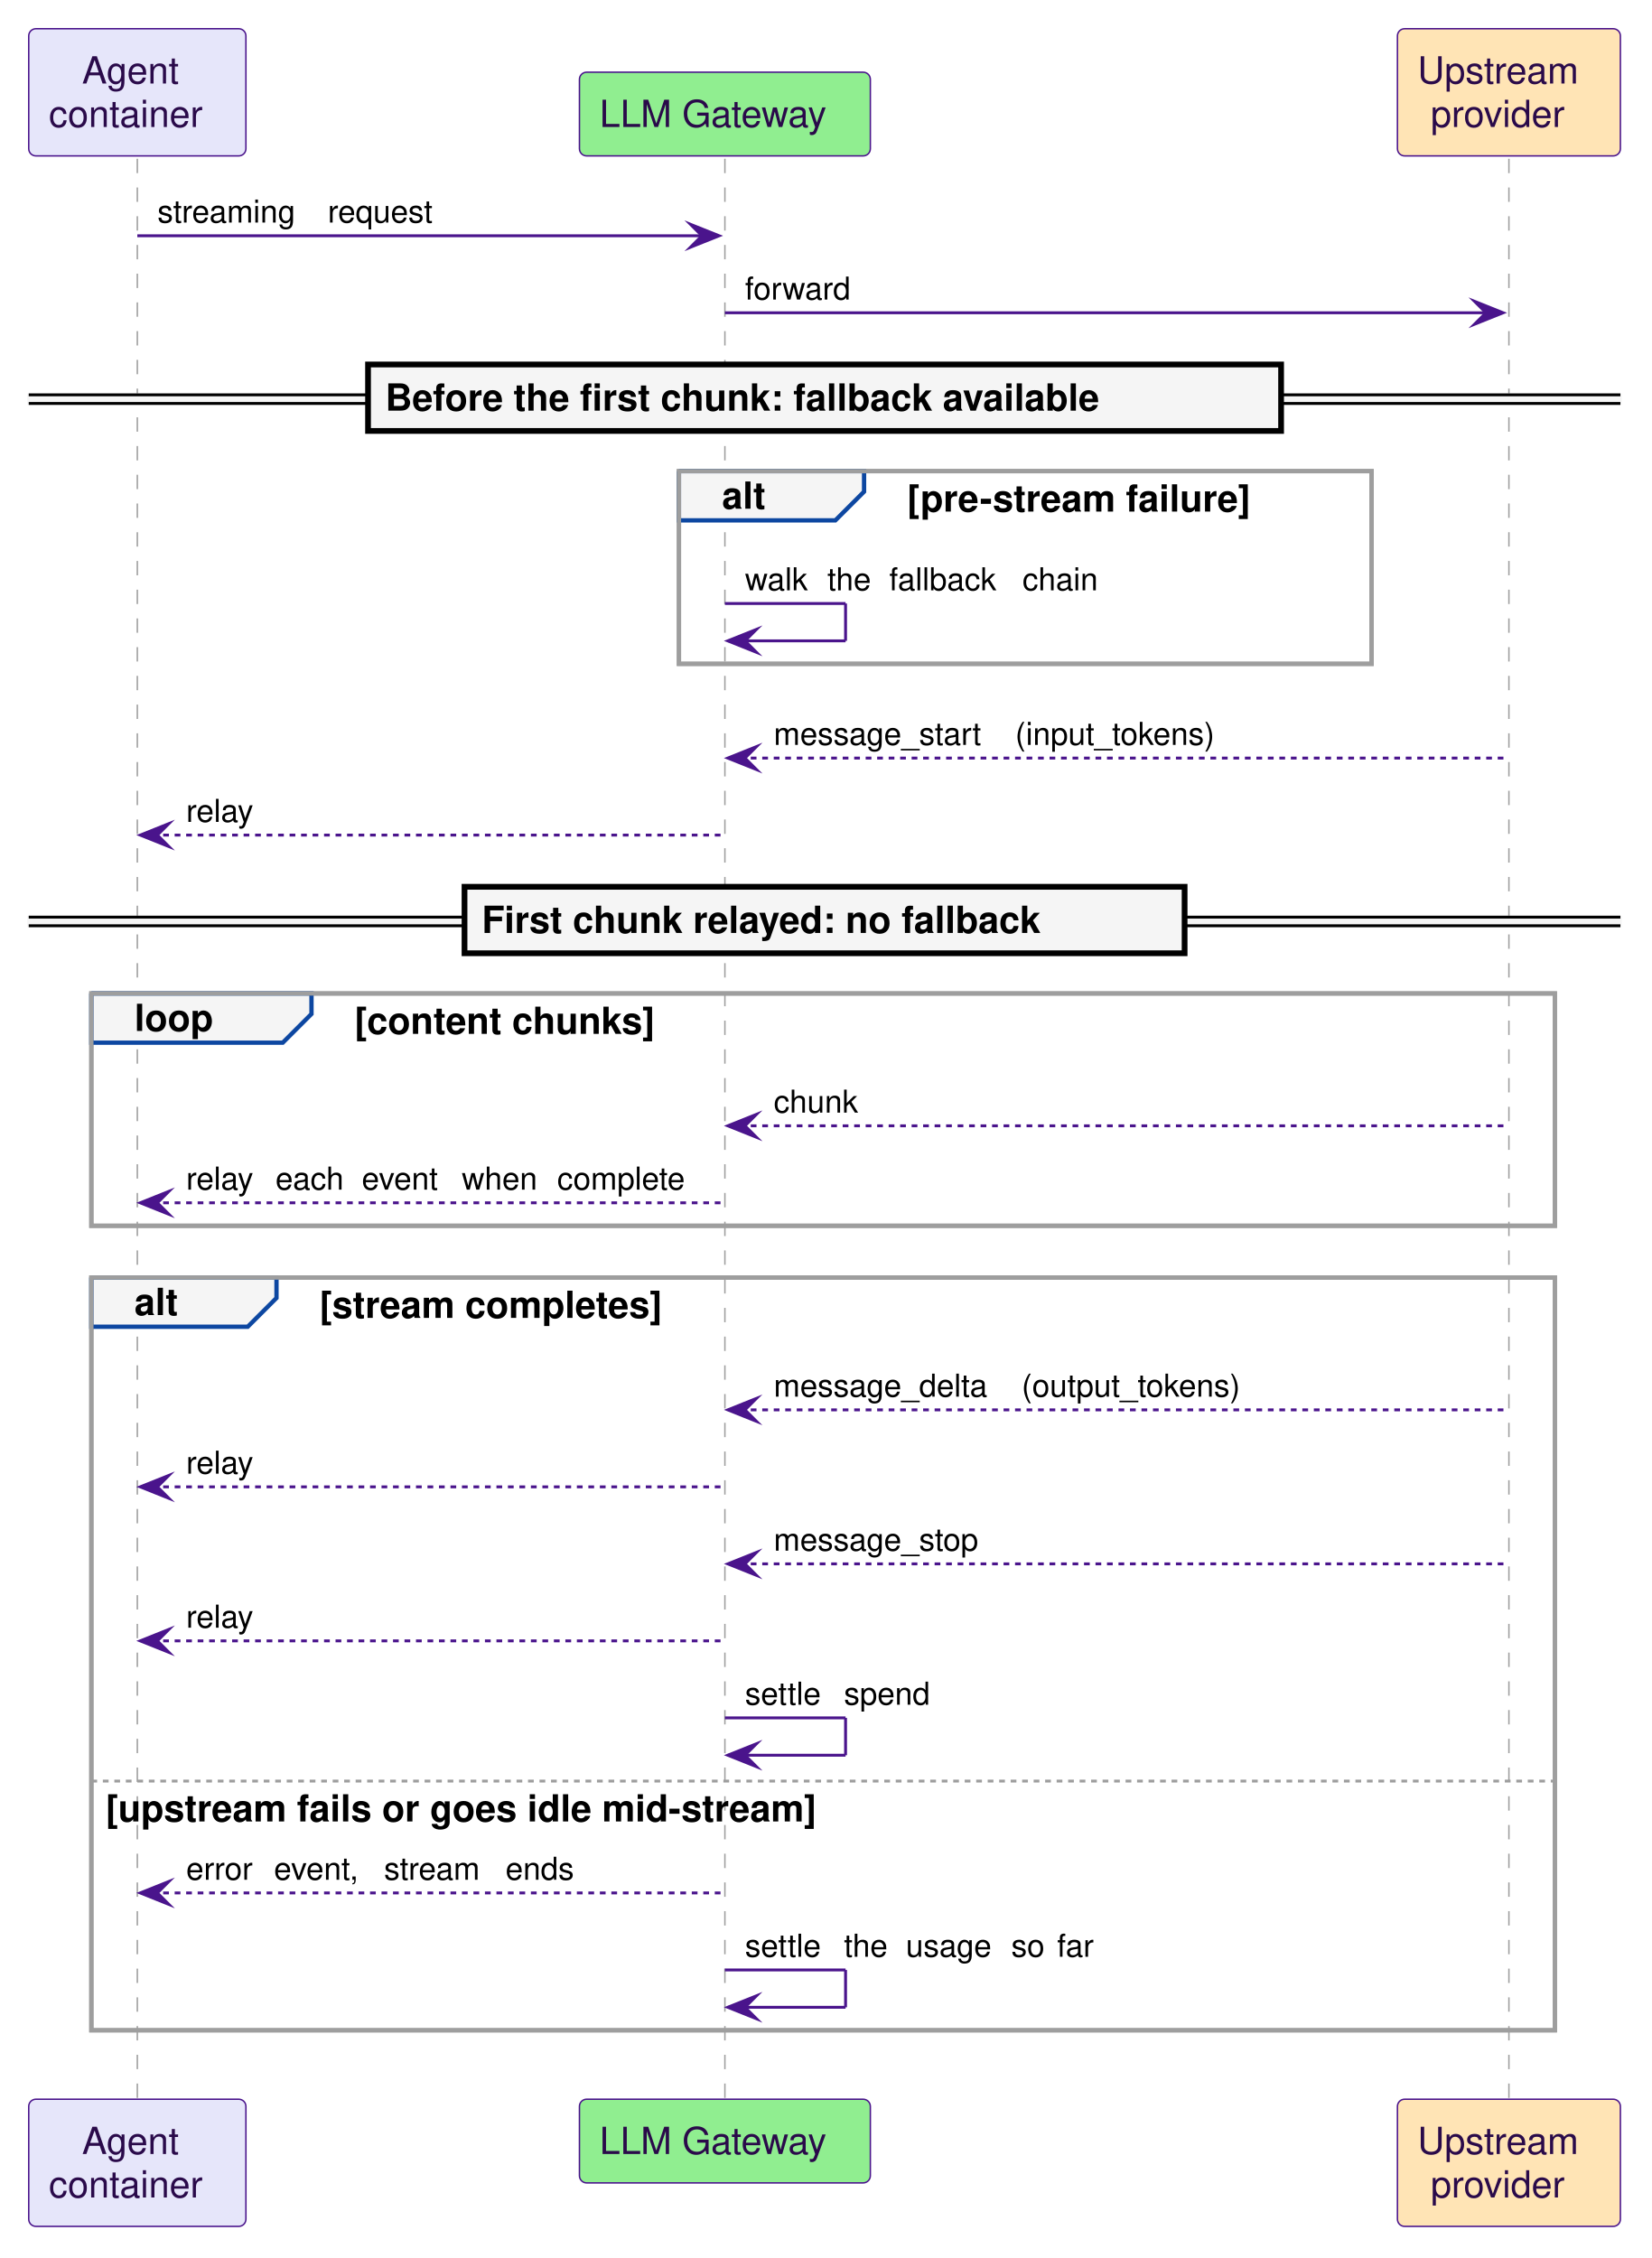
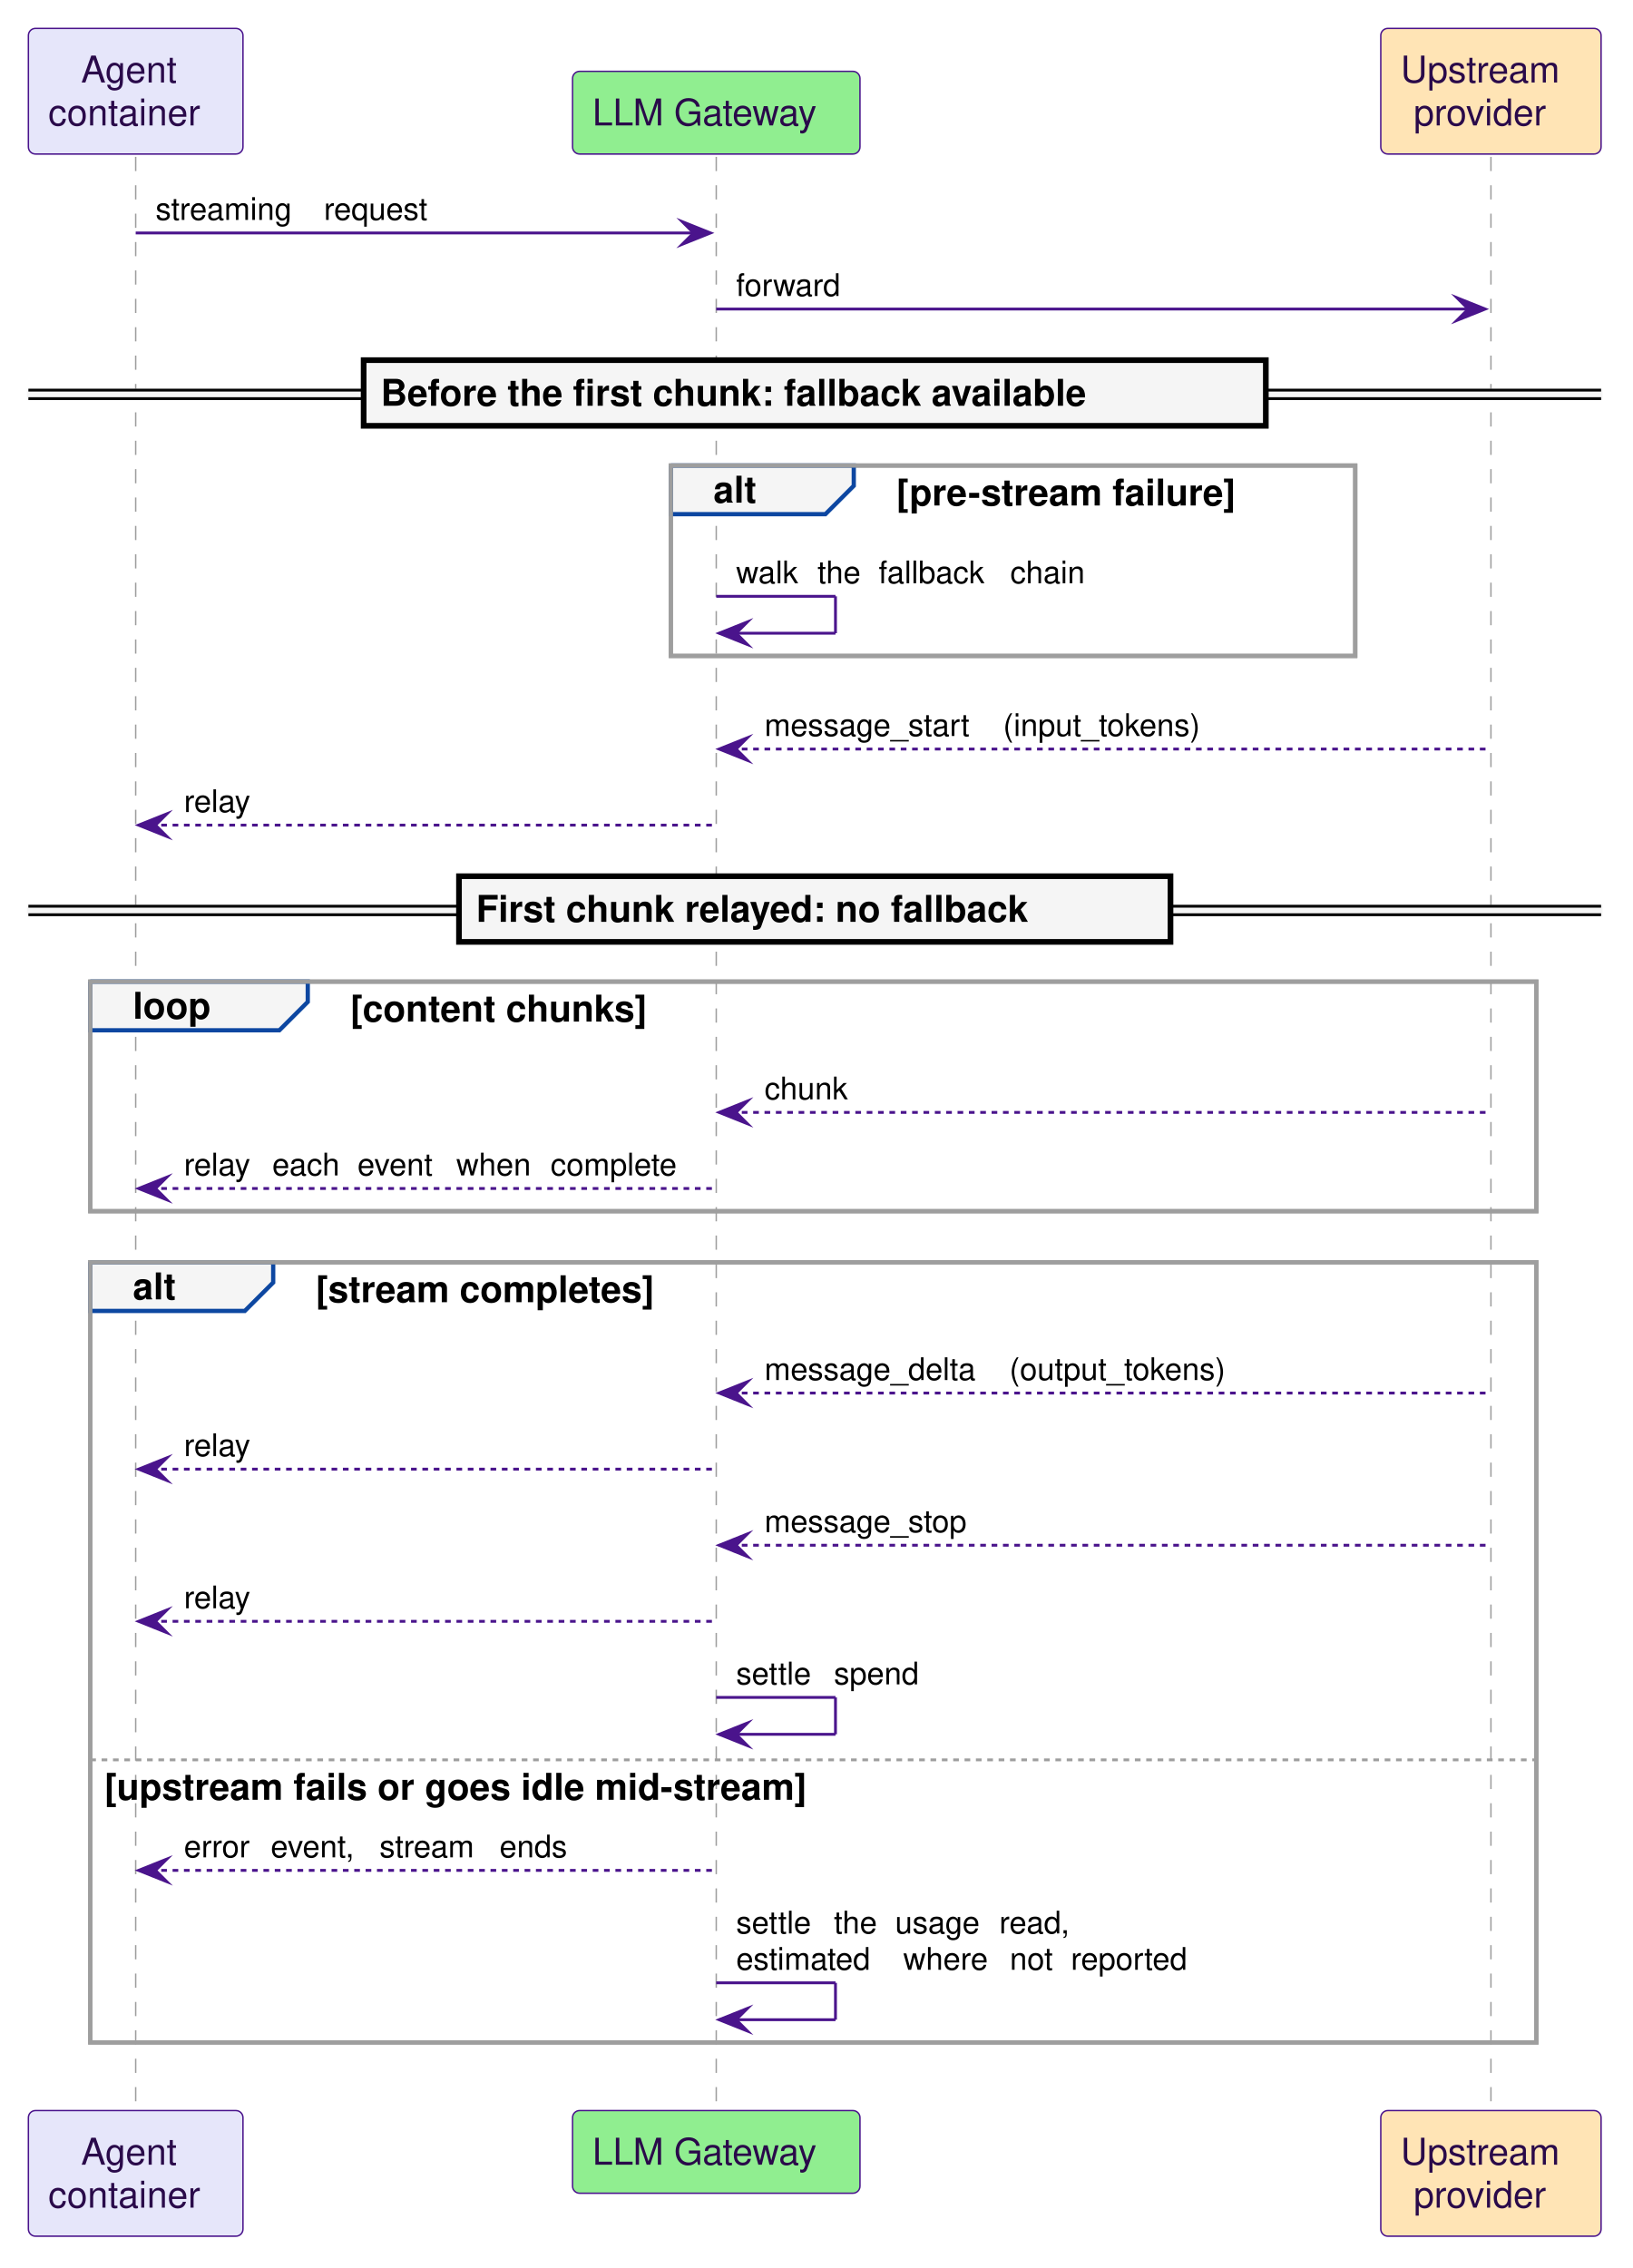
- <svg xmlns="http://www.w3.org/2000/svg" version="1.1" data-diagram-type="SEQUENCE" style="width:575px;height:786px;" width="575px" height="786px" viewBox="0 0 575 786" zoomAndPan="magnify" preserveAspectRatio="none" contentStyleType="text/css">
+ <svg xmlns="http://www.w3.org/2000/svg" version="1.1" data-diagram-type="SEQUENCE" style="width:575px;height:799px;" width="575px" height="799px" viewBox="0 0 575 799" zoomAndPan="magnify" preserveAspectRatio="none" contentStyleType="text/css">
  <defs />
  <g font-family="sans-serif" lengthAdjust="spacing">
    <rect x="236.327" y="164.008" width="241.103" height="67.07" fill="none" style="stroke:#9E9E9E;stroke-width:1.5;" />
    <rect x="31.799" y="345.82" width="509.435" height="80.875" fill="none" style="stroke:#9E9E9E;stroke-width:1.5;" />
-     <rect x="31.799" y="444.695" width="509.435" height="262.031" fill="none" style="stroke:#9E9E9E;stroke-width:1.5;" />
+     <rect x="31.799" y="444.695" width="509.435" height="274.836" fill="none" style="stroke:#9E9E9E;stroke-width:1.5;" />
    <g>
-       <rect x="44.299" y="55.266" width="8" height="675.461" fill="#000" fill-opacity="0" />
-       <line x1="47.799" y1="55.266" x2="47.799" y2="730.727" style="stroke:#9E9E9E;stroke-width:0.5;stroke-dasharray:5,5;" />
+       <rect x="44.299" y="55.266" width="8" height="688.266" fill="#000" fill-opacity="0" />
+       <line x1="47.799" y1="55.266" x2="47.799" y2="743.531" style="stroke:#9E9E9E;stroke-width:0.5;stroke-dasharray:5,5;" />
    </g>
    <g>
-       <rect x="248.827" y="55.266" width="8" height="675.461" fill="#000" fill-opacity="0" />
-       <line x1="252.327" y1="55.266" x2="252.327" y2="730.727" style="stroke:#9E9E9E;stroke-width:0.5;stroke-dasharray:5,5;" />
+       <rect x="248.827" y="55.266" width="8" height="688.266" fill="#000" fill-opacity="0" />
+       <line x1="252.327" y1="55.266" x2="252.327" y2="743.531" style="stroke:#9E9E9E;stroke-width:0.5;stroke-dasharray:5,5;" />
    </g>
    <g>
-       <rect x="521.734" y="55.266" width="8" height="675.461" fill="#000" fill-opacity="0" />
-       <line x1="525.234" y1="55.266" x2="525.234" y2="730.727" style="stroke:#9E9E9E;stroke-width:0.5;stroke-dasharray:5,5;" />
+       <rect x="521.734" y="55.266" width="8" height="688.266" fill="#000" fill-opacity="0" />
+       <line x1="525.234" y1="55.266" x2="525.234" y2="743.531" style="stroke:#9E9E9E;stroke-width:0.5;stroke-dasharray:5,5;" />
    </g>
    <rect x="10" y="10" width="75.598" height="44.266" fill="#E6E6FA" style="stroke:#4A148C;stroke-width:0.5;" rx="2.5" ry="2.5" />
    <text x="28.559" y="29.067" fill="#2A0A4A" font-size="13" textLength="38.479" font-family="Helvetica">Agent</text>
    <text x="17" y="44.2" fill="#2A0A4A" font-size="13" textLength="61.598" font-family="Helvetica">container</text>
    <rect x="201.696" y="25.133" width="101.261" height="29.133" fill="#90EE90" style="stroke:#4A148C;stroke-width:0.5;" rx="2.5" ry="2.5" />
    <text x="208.696" y="44.2" fill="#2A0A4A" font-size="13" textLength="87.261" font-family="Helvetica">LLM Gateway</text>
    <rect x="486.429" y="10" width="77.61" height="44.266" fill="#FFE4B5" style="stroke:#4A148C;stroke-width:0.5;" rx="2.5" ry="2.5" />
    <text x="493.429" y="29.067" fill="#2A0A4A" font-size="13" textLength="63.61" font-family="Helvetica">Upstream</text>
    <text x="498.009" y="44.2" fill="#2A0A4A" font-size="13" textLength="54.45" font-family="Helvetica">provider</text>
-     <rect x="10" y="730.727" width="75.598" height="44.266" fill="#E6E6FA" style="stroke:#4A148C;stroke-width:0.5;" rx="2.5" ry="2.5" />
-     <text x="28.559" y="749.793" fill="#2A0A4A" font-size="13" textLength="38.479" font-family="Helvetica">Agent</text>
-     <text x="17" y="764.926" fill="#2A0A4A" font-size="13" textLength="61.598" font-family="Helvetica">container</text>
-     <rect x="201.696" y="730.727" width="101.261" height="29.133" fill="#90EE90" style="stroke:#4A148C;stroke-width:0.5;" rx="2.5" ry="2.5" />
-     <text x="208.696" y="749.793" fill="#2A0A4A" font-size="13" textLength="87.261" font-family="Helvetica">LLM Gateway</text>
-     <rect x="486.429" y="730.727" width="77.61" height="44.266" fill="#FFE4B5" style="stroke:#4A148C;stroke-width:0.5;" rx="2.5" ry="2.5" />
-     <text x="493.429" y="749.793" fill="#2A0A4A" font-size="13" textLength="63.61" font-family="Helvetica">Upstream</text>
-     <text x="498.009" y="764.926" fill="#2A0A4A" font-size="13" textLength="54.45" font-family="Helvetica">provider</text>
+     <rect x="10" y="743.531" width="75.598" height="44.266" fill="#E6E6FA" style="stroke:#4A148C;stroke-width:0.5;" rx="2.5" ry="2.5" />
+     <text x="28.559" y="762.598" fill="#2A0A4A" font-size="13" textLength="38.479" font-family="Helvetica">Agent</text>
+     <text x="17" y="777.731" fill="#2A0A4A" font-size="13" textLength="61.598" font-family="Helvetica">container</text>
+     <rect x="201.696" y="743.531" width="101.261" height="29.133" fill="#90EE90" style="stroke:#4A148C;stroke-width:0.5;" rx="2.5" ry="2.5" />
+     <text x="208.696" y="762.598" fill="#2A0A4A" font-size="13" textLength="87.261" font-family="Helvetica">LLM Gateway</text>
+     <rect x="486.429" y="743.531" width="77.61" height="44.266" fill="#FFE4B5" style="stroke:#4A148C;stroke-width:0.5;" rx="2.5" ry="2.5" />
+     <text x="493.429" y="762.598" fill="#2A0A4A" font-size="13" textLength="63.61" font-family="Helvetica">Upstream</text>
+     <text x="498.009" y="777.731" fill="#2A0A4A" font-size="13" textLength="54.45" font-family="Helvetica">provider</text>
    <polygon points="240.327,78.07,250.327,82.07,240.327,86.07,244.327,82.07" fill="#4A148C" style="stroke:#4A148C;stroke-width:1;stroke-linejoin:miter;stroke-miterlimit:10;" />
    <line x1="47.799" y1="82.07" x2="246.327" y2="82.07" style="stroke:#4A148C;stroke-width:1;" />
    <text x="54.799" y="77.476" fill="#000" font-size="11" textLength="55.8" font-family="Helvetica">streaming</text>
    <text x="110.599" y="77.476" fill="#000" font-size="11" font-family="Helvetica"> </text>
    <text x="114.096" y="77.476" fill="#000" font-size="11" textLength="42.056" font-family="Helvetica">request</text>
    <polygon points="513.234,104.875,523.234,108.875,513.234,112.875,517.234,108.875" fill="#4A148C" style="stroke:#4A148C;stroke-width:1;stroke-linejoin:miter;stroke-miterlimit:10;" />
    <line x1="252.327" y1="108.875" x2="519.234" y2="108.875" style="stroke:#4A148C;stroke-width:1;" />
    <text x="259.327" y="104.281" fill="#000" font-size="11" textLength="42.367" font-family="Helvetica">forward</text>
    <rect x="10" y="137.441" width="554.039" height="3" fill="#F5F5F5" style="stroke:#F5F5F5;stroke-width:1;" />
    <line x1="10" y1="137.441" x2="564.039" y2="137.441" style="stroke:#000;stroke-width:1;" />
    <line x1="10" y1="140.441" x2="564.039" y2="140.441" style="stroke:#000;stroke-width:1;" />
    <rect x="128.107" y="126.875" width="317.824" height="23.133" fill="#F5F5F5" style="stroke:#000;stroke-width:2;" />
    <text x="134.107" y="142.942" fill="#000" font-size="13" textLength="299.298" font-weight="700" font-family="Helvetica">Before the first chunk: fallback available</text>
    <path d="M236.327,164.008 L300.77,164.008 L300.77,171.141 L290.77,181.141 L236.327,181.141 L236.327,164.008" style="stroke:#0D47A1;stroke-width:1.5;" fill="#F5F5F5" />
    <rect x="236.327" y="164.008" width="241.103" height="67.07" fill="none" style="stroke:#9E9E9E;stroke-width:1.5;" />
    <text x="251.327" y="177.075" fill="#000" font-size="13" textLength="19.443" font-weight="700" font-family="Helvetica">alt</text>
    <text x="315.77" y="178.075" fill="#000" font-size="13" textLength="145.66" font-weight="700" font-family="Helvetica">[pre-stream failure]</text>
    <line x1="252.327" y1="210.078" x2="294.327" y2="210.078" style="stroke:#4A148C;stroke-width:1;" />
    <line x1="294.327" y1="210.078" x2="294.327" y2="223.078" style="stroke:#4A148C;stroke-width:1;" />
    <line x1="253.327" y1="223.078" x2="294.327" y2="223.078" style="stroke:#4A148C;stroke-width:1;" />
    <polygon points="263.327,219.078,253.327,223.078,263.327,227.078,259.327,223.078" fill="#4A148C" style="stroke:#4A148C;stroke-width:1;stroke-linejoin:miter;stroke-miterlimit:10;" />
    <text x="259.327" y="205.484" fill="#000" font-size="11" textLength="25.164" font-family="Helvetica">walk</text>
    <text x="284.49" y="205.484" fill="#000" font-size="11" font-family="Helvetica"> </text>
    <text x="287.987" y="205.484" fill="#000" font-size="11" textLength="18.052" font-family="Helvetica">the</text>
    <text x="306.039" y="205.484" fill="#000" font-size="11" font-family="Helvetica"> </text>
    <text x="309.536" y="205.484" fill="#000" font-size="11" textLength="42.867" font-family="Helvetica">fallback</text>
    <text x="352.402" y="205.484" fill="#000" font-size="11" font-family="Helvetica"> </text>
    <text x="355.899" y="205.484" fill="#000" font-size="11" textLength="29.788" font-family="Helvetica">chain</text>
    <polygon points="263.327,259.883,253.327,263.883,263.327,267.883,259.327,263.883" fill="#4A148C" style="stroke:#4A148C;stroke-width:1;stroke-linejoin:miter;stroke-miterlimit:10;" />
    <line x1="257.327" y1="263.883" x2="524.234" y2="263.883" style="stroke:#4A148C;stroke-width:1;stroke-dasharray:2,2;" />
    <text x="269.327" y="259.289" fill="#000" font-size="11" textLength="80.556" font-family="Helvetica">message_start</text>
    <text x="349.882" y="259.289" fill="#000" font-size="11" font-family="Helvetica"> </text>
    <text x="353.379" y="259.289" fill="#000" font-size="11" textLength="79.261" font-family="Helvetica">(input_tokens)</text>
    <polygon points="58.799,286.688,48.799,290.688,58.799,294.688,54.799,290.688" fill="#4A148C" style="stroke:#4A148C;stroke-width:1;stroke-linejoin:miter;stroke-miterlimit:10;" />
    <line x1="52.799" y1="290.688" x2="251.327" y2="290.688" style="stroke:#4A148C;stroke-width:1;stroke-dasharray:2,2;" />
    <text x="64.799" y="286.093" fill="#000" font-size="11" textLength="27.597" font-family="Helvetica">relay</text>
    <rect x="10" y="319.254" width="554.039" height="3" fill="#F5F5F5" style="stroke:#F5F5F5;stroke-width:1;" />
    <line x1="10" y1="319.254" x2="564.039" y2="319.254" style="stroke:#000;stroke-width:1;" />
    <line x1="10" y1="322.254" x2="564.039" y2="322.254" style="stroke:#000;stroke-width:1;" />
    <rect x="161.693" y="308.688" width="250.653" height="23.133" fill="#F5F5F5" style="stroke:#000;stroke-width:2;" />
    <text x="167.693" y="324.754" fill="#000" font-size="13" textLength="232.127" font-weight="700" font-family="Helvetica">First chunk relayed: no fallback</text>
    <path d="M31.799,345.82 L108.423,345.82 L108.423,352.953 L98.423,362.953 L31.799,362.953 L31.799,345.82" style="stroke:#0D47A1;stroke-width:1.5;" fill="#F5F5F5" />
    <rect x="31.799" y="345.82" width="509.435" height="80.875" fill="none" style="stroke:#9E9E9E;stroke-width:1.5;" />
    <text x="46.799" y="358.887" fill="#000" font-size="13" textLength="31.624" font-weight="700" font-family="Helvetica">loop</text>
    <text x="123.423" y="359.887" fill="#000" font-size="13" textLength="124.655" font-weight="700" font-family="Helvetica">[content chunks]</text>
    <polygon points="263.327,387.891,253.327,391.891,263.327,395.891,259.327,391.891" fill="#4A148C" style="stroke:#4A148C;stroke-width:1;stroke-linejoin:miter;stroke-miterlimit:10;" />
    <line x1="257.327" y1="391.891" x2="524.234" y2="391.891" style="stroke:#4A148C;stroke-width:1;stroke-dasharray:2,2;" />
    <text x="269.327" y="387.296" fill="#000" font-size="11" textLength="33.333" font-family="Helvetica">chunk</text>
    <polygon points="58.799,414.695,48.799,418.695,58.799,422.695,54.799,418.695" fill="#4A148C" style="stroke:#4A148C;stroke-width:1;stroke-linejoin:miter;stroke-miterlimit:10;" />
    <line x1="52.799" y1="418.695" x2="251.327" y2="418.695" style="stroke:#4A148C;stroke-width:1;stroke-dasharray:2,2;" />
    <text x="64.799" y="414.101" fill="#000" font-size="11" textLength="27.597" font-family="Helvetica">relay</text>
    <text x="92.396" y="414.101" fill="#000" font-size="11" font-family="Helvetica"> </text>
    <text x="95.892" y="414.101" fill="#000" font-size="11" textLength="26.528" font-family="Helvetica">each</text>
    <text x="122.42" y="414.101" fill="#000" font-size="11" font-family="Helvetica"> </text>
    <text x="125.917" y="414.101" fill="#000" font-size="11" textLength="31.33" font-family="Helvetica">event</text>
    <text x="157.246" y="414.101" fill="#000" font-size="11" font-family="Helvetica"> </text>
    <text x="160.743" y="414.101" fill="#000" font-size="11" textLength="29.708" font-family="Helvetica">when</text>
    <text x="190.45" y="414.101" fill="#000" font-size="11" font-family="Helvetica"> </text>
    <text x="193.947" y="414.101" fill="#000" font-size="11" textLength="51.38" font-family="Helvetica">complete</text>
    <path d="M31.799,444.695 L96.242,444.695 L96.242,451.828 L86.242,461.828 L31.799,461.828 L31.799,444.695" style="stroke:#0D47A1;stroke-width:1.5;" fill="#F5F5F5" />
-     <rect x="31.799" y="444.695" width="509.435" height="262.031" fill="none" style="stroke:#9E9E9E;stroke-width:1.5;" />
+     <rect x="31.799" y="444.695" width="509.435" height="274.836" fill="none" style="stroke:#9E9E9E;stroke-width:1.5;" />
    <text x="46.799" y="457.762" fill="#000" font-size="13" textLength="19.443" font-weight="700" font-family="Helvetica">alt</text>
    <text x="111.242" y="458.762" fill="#000" font-size="13" textLength="143.438" font-weight="700" font-family="Helvetica">[stream completes]</text>
    <polygon points="263.327,486.766,253.327,490.766,263.327,494.766,259.327,490.766" fill="#4A148C" style="stroke:#4A148C;stroke-width:1;stroke-linejoin:miter;stroke-miterlimit:10;" />
    <line x1="257.327" y1="490.766" x2="524.234" y2="490.766" style="stroke:#4A148C;stroke-width:1;stroke-dasharray:2,2;" />
    <text x="269.327" y="486.171" fill="#000" font-size="11" textLength="82.795" font-family="Helvetica">message_delta</text>
    <text x="352.122" y="486.171" fill="#000" font-size="11" font-family="Helvetica"> </text>
    <text x="355.619" y="486.171" fill="#000" font-size="11" textLength="87.248" font-family="Helvetica">(output_tokens)</text>
    <polygon points="58.799,513.57,48.799,517.57,58.799,521.57,54.799,517.57" fill="#4A148C" style="stroke:#4A148C;stroke-width:1;stroke-linejoin:miter;stroke-miterlimit:10;" />
    <line x1="52.799" y1="517.57" x2="251.327" y2="517.57" style="stroke:#4A148C;stroke-width:1;stroke-dasharray:2,2;" />
    <text x="64.799" y="512.976" fill="#000" font-size="11" textLength="27.597" font-family="Helvetica">relay</text>
    <polygon points="263.327,540.375,253.327,544.375,263.327,548.375,259.327,544.375" fill="#4A148C" style="stroke:#4A148C;stroke-width:1;stroke-linejoin:miter;stroke-miterlimit:10;" />
    <line x1="257.327" y1="544.375" x2="524.234" y2="544.375" style="stroke:#4A148C;stroke-width:1;stroke-dasharray:2,2;" />
    <text x="269.327" y="539.781" fill="#000" font-size="11" textLength="78.692" font-family="Helvetica">message_stop</text>
    <polygon points="58.799,567.18,48.799,571.18,58.799,575.18,54.799,571.18" fill="#4A148C" style="stroke:#4A148C;stroke-width:1;stroke-linejoin:miter;stroke-miterlimit:10;" />
    <line x1="52.799" y1="571.18" x2="251.327" y2="571.18" style="stroke:#4A148C;stroke-width:1;stroke-dasharray:2,2;" />
    <text x="64.799" y="566.585" fill="#000" font-size="11" textLength="27.597" font-family="Helvetica">relay</text>
    <line x1="252.327" y1="597.984" x2="294.327" y2="597.984" style="stroke:#4A148C;stroke-width:1;" />
    <line x1="294.327" y1="597.984" x2="294.327" y2="610.984" style="stroke:#4A148C;stroke-width:1;" />
    <line x1="253.327" y1="610.984" x2="294.327" y2="610.984" style="stroke:#4A148C;stroke-width:1;" />
    <polygon points="263.327,606.984,253.327,610.984,263.327,614.984,259.327,610.984" fill="#4A148C" style="stroke:#4A148C;stroke-width:1;stroke-linejoin:miter;stroke-miterlimit:10;" />
    <text x="259.327" y="593.39" fill="#000" font-size="11" textLength="30.948" font-family="Helvetica">settle</text>
    <text x="290.275" y="593.39" fill="#000" font-size="11" font-family="Helvetica"> </text>
    <text x="293.771" y="593.39" fill="#000" font-size="11" textLength="33.435" font-family="Helvetica">spend</text>
    <line x1="31.799" y1="619.984" x2="541.234" y2="619.984" style="stroke:#9E9E9E;stroke-width:1;stroke-dasharray:2,2;" />
    <text x="36.799" y="634.051" fill="#000" font-size="13" textLength="297.02" font-weight="700" font-family="Helvetica">[upstream fails or goes idle mid-stream]</text>
    <polygon points="58.799,654.922,48.799,658.922,58.799,662.922,54.799,658.922" fill="#4A148C" style="stroke:#4A148C;stroke-width:1;stroke-linejoin:miter;stroke-miterlimit:10;" />
    <line x1="52.799" y1="658.922" x2="251.327" y2="658.922" style="stroke:#4A148C;stroke-width:1;stroke-dasharray:2,2;" />
    <text x="64.799" y="654.328" fill="#000" font-size="11" textLength="27.065" font-family="Helvetica">error</text>
    <text x="91.864" y="654.328" fill="#000" font-size="11" font-family="Helvetica"> </text>
    <text x="95.36" y="654.328" fill="#000" font-size="11" textLength="34.826" font-family="Helvetica">event,</text>
    <text x="130.187" y="654.328" fill="#000" font-size="11" font-family="Helvetica"> </text>
    <text x="133.683" y="654.328" fill="#000" font-size="11" textLength="38.79" font-family="Helvetica">stream</text>
    <text x="172.473" y="654.328" fill="#000" font-size="11" font-family="Helvetica"> </text>
    <text x="175.97" y="654.328" fill="#000" font-size="11" textLength="26.453" font-family="Helvetica">ends</text>
-     <line x1="252.327" y1="685.727" x2="294.327" y2="685.727" style="stroke:#4A148C;stroke-width:1;" />
-     <line x1="294.327" y1="685.727" x2="294.327" y2="698.727" style="stroke:#4A148C;stroke-width:1;" />
-     <line x1="253.327" y1="698.727" x2="294.327" y2="698.727" style="stroke:#4A148C;stroke-width:1;" />
-     <polygon points="263.327,694.727,253.327,698.727,263.327,702.727,259.327,698.727" fill="#4A148C" style="stroke:#4A148C;stroke-width:1;stroke-linejoin:miter;stroke-miterlimit:10;" />
+     <line x1="252.327" y1="698.531" x2="294.327" y2="698.531" style="stroke:#4A148C;stroke-width:1;" />
+     <line x1="294.327" y1="698.531" x2="294.327" y2="711.531" style="stroke:#4A148C;stroke-width:1;" />
+     <line x1="253.327" y1="711.531" x2="294.327" y2="711.531" style="stroke:#4A148C;stroke-width:1;" />
+     <polygon points="263.327,707.531,253.327,711.531,263.327,715.531,259.327,711.531" fill="#4A148C" style="stroke:#4A148C;stroke-width:1;stroke-linejoin:miter;stroke-miterlimit:10;" />
    <text x="259.327" y="681.132" fill="#000" font-size="11" textLength="30.948" font-family="Helvetica">settle</text>
    <text x="290.275" y="681.132" fill="#000" font-size="11" font-family="Helvetica"> </text>
    <text x="293.771" y="681.132" fill="#000" font-size="11" textLength="18.052" font-family="Helvetica">the</text>
    <text x="311.824" y="681.132" fill="#000" font-size="11" font-family="Helvetica"> </text>
    <text x="315.32" y="681.132" fill="#000" font-size="11" textLength="33.193" font-family="Helvetica">usage</text>
    <text x="348.514" y="681.132" fill="#000" font-size="11" font-family="Helvetica"> </text>
-     <text x="352.01" y="681.132" fill="#000" font-size="11" textLength="12.461" font-family="Helvetica">so</text>
-     <text x="364.471" y="681.132" fill="#000" font-size="11" font-family="Helvetica"> </text>
-     <text x="367.968" y="681.132" fill="#000" font-size="11" textLength="15.136" font-family="Helvetica">far</text>
+     <text x="352.01" y="681.132" fill="#000" font-size="11" textLength="28.51" font-family="Helvetica">read,</text>
+     <text x="259.327" y="693.937" fill="#000" font-size="11" textLength="55.387" font-family="Helvetica">estimated</text>
+     <text x="314.713" y="693.937" fill="#000" font-size="11" font-family="Helvetica"> </text>
+     <text x="318.21" y="693.937" fill="#000" font-size="11" textLength="34.026" font-family="Helvetica">where</text>
+     <text x="352.236" y="693.937" fill="#000" font-size="11" font-family="Helvetica"> </text>
+     <text x="355.732" y="693.937" fill="#000" font-size="11" textLength="18.015" font-family="Helvetica">not</text>
+     <text x="373.747" y="693.937" fill="#000" font-size="11" font-family="Helvetica"> </text>
+     <text x="377.244" y="693.937" fill="#000" font-size="11" textLength="47.588" font-family="Helvetica">reported</text>
  </g>
</svg>
